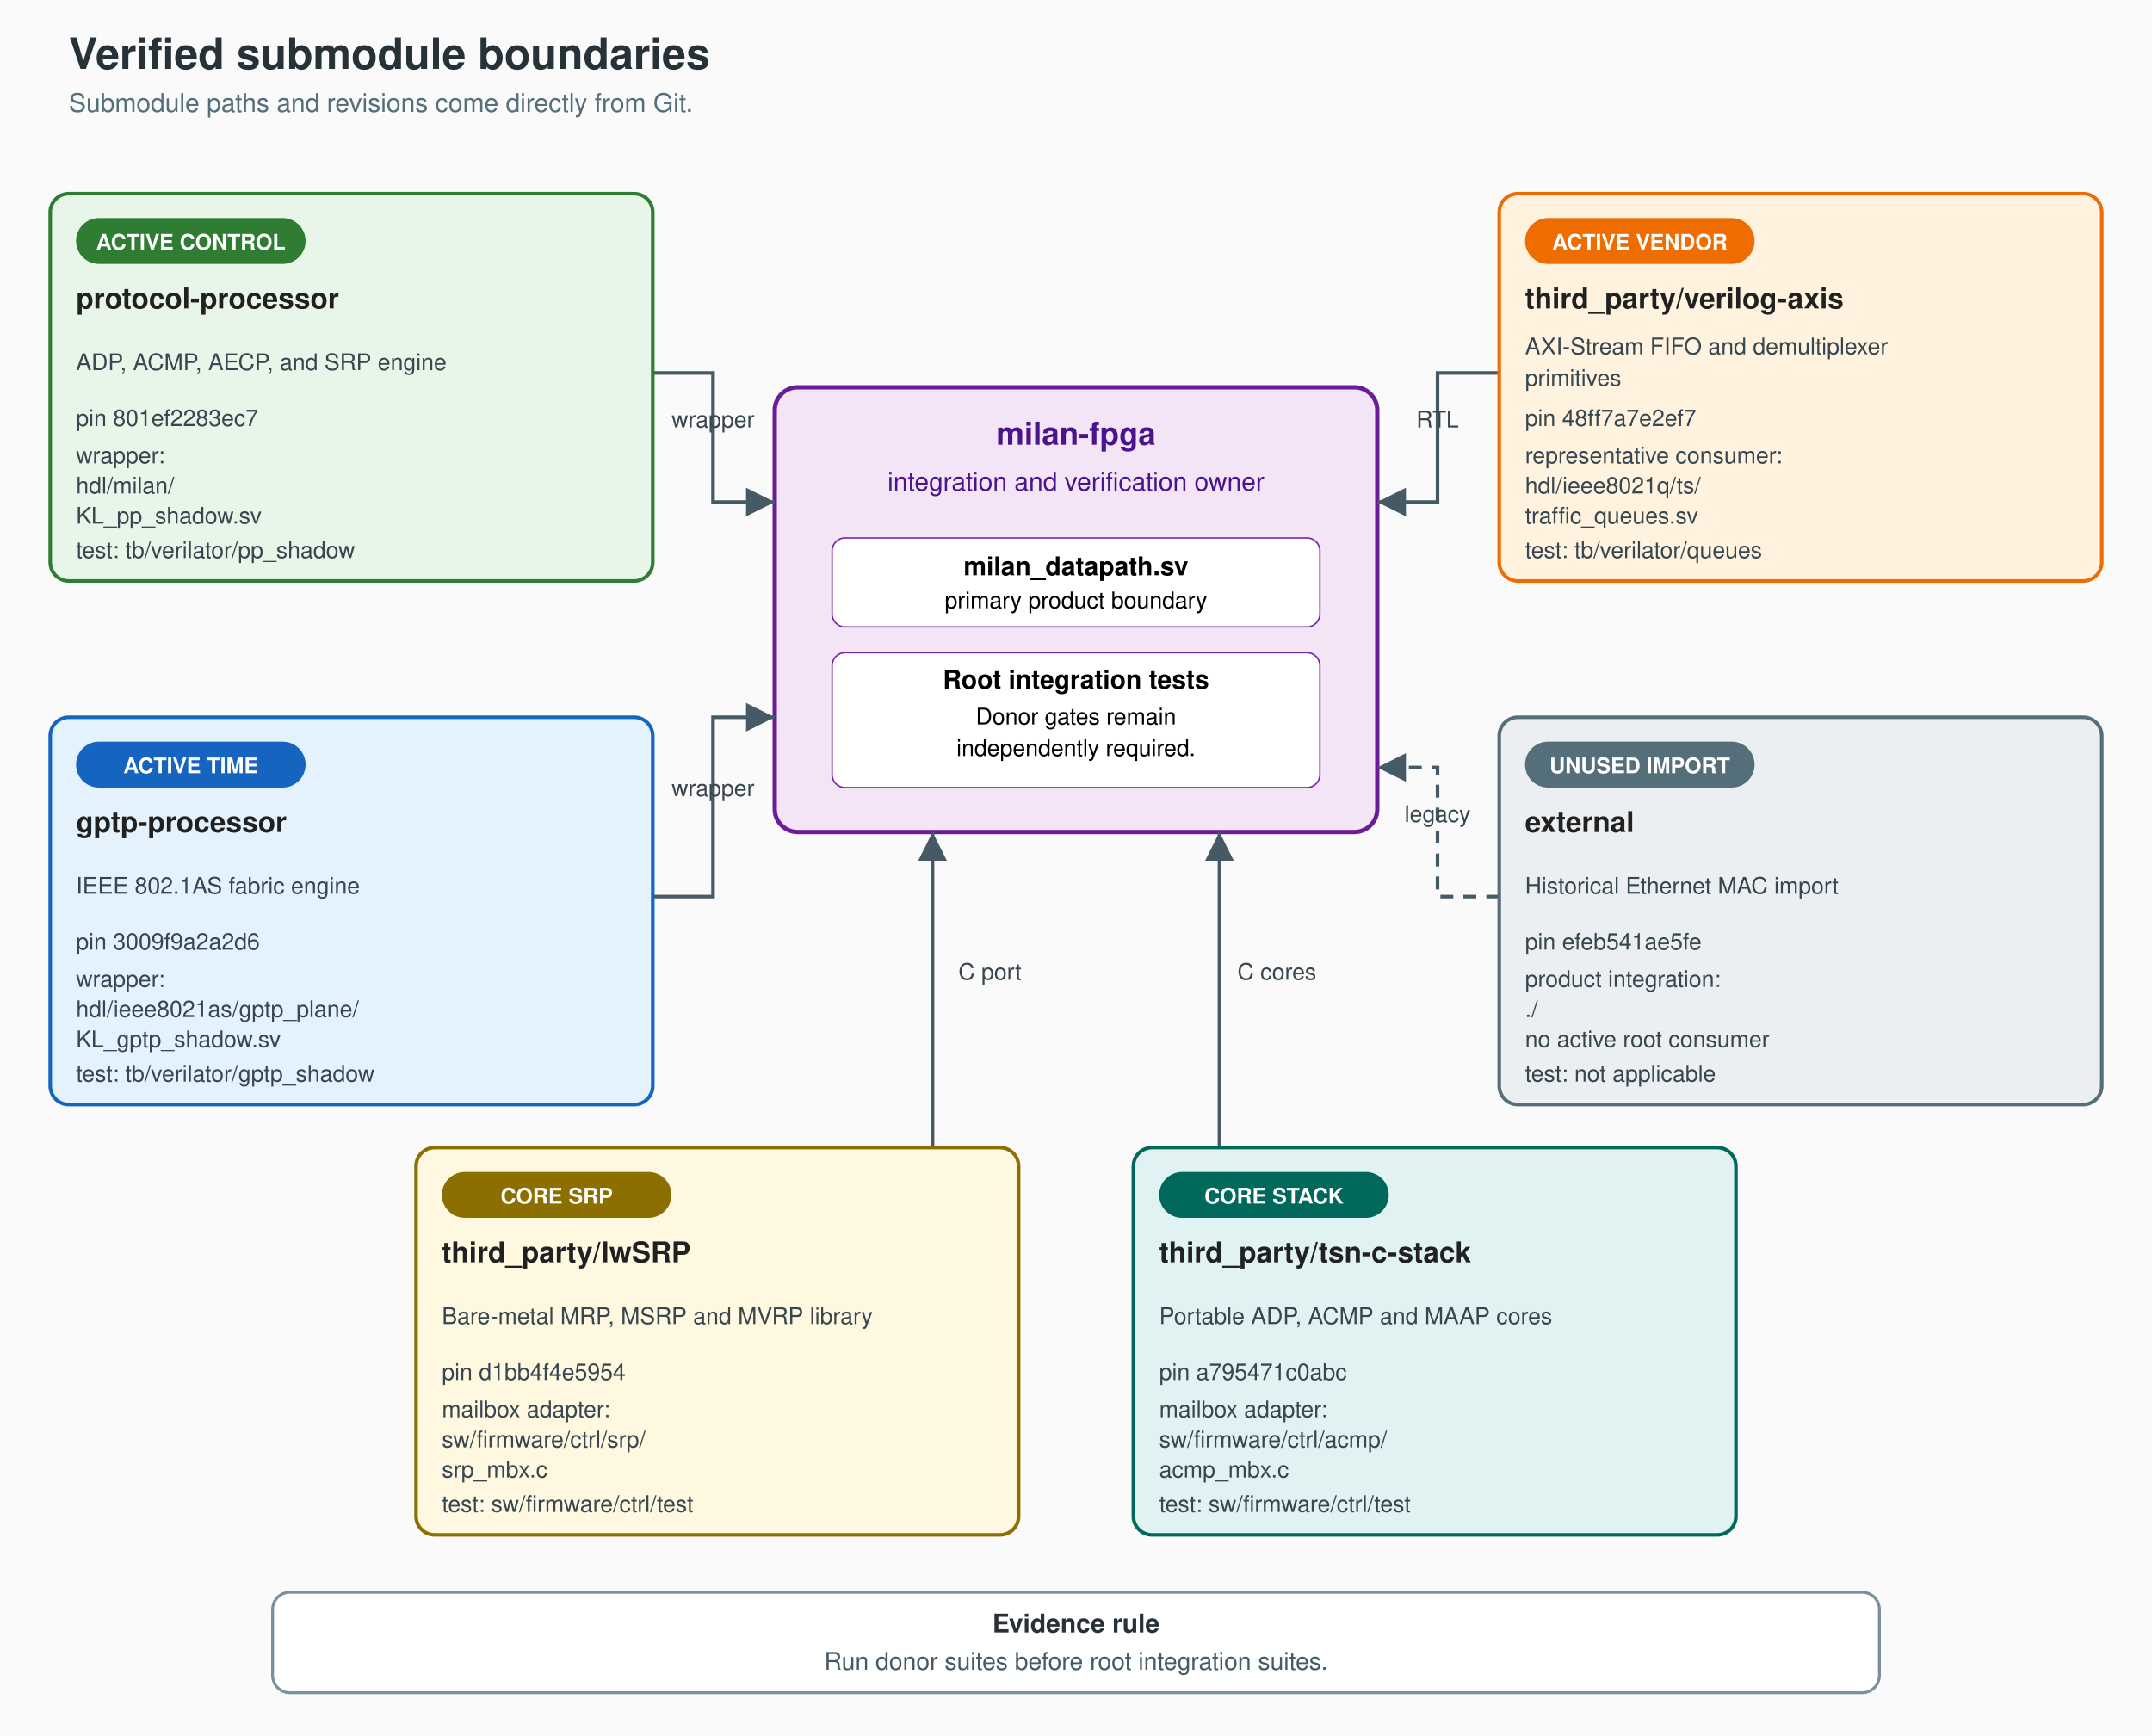
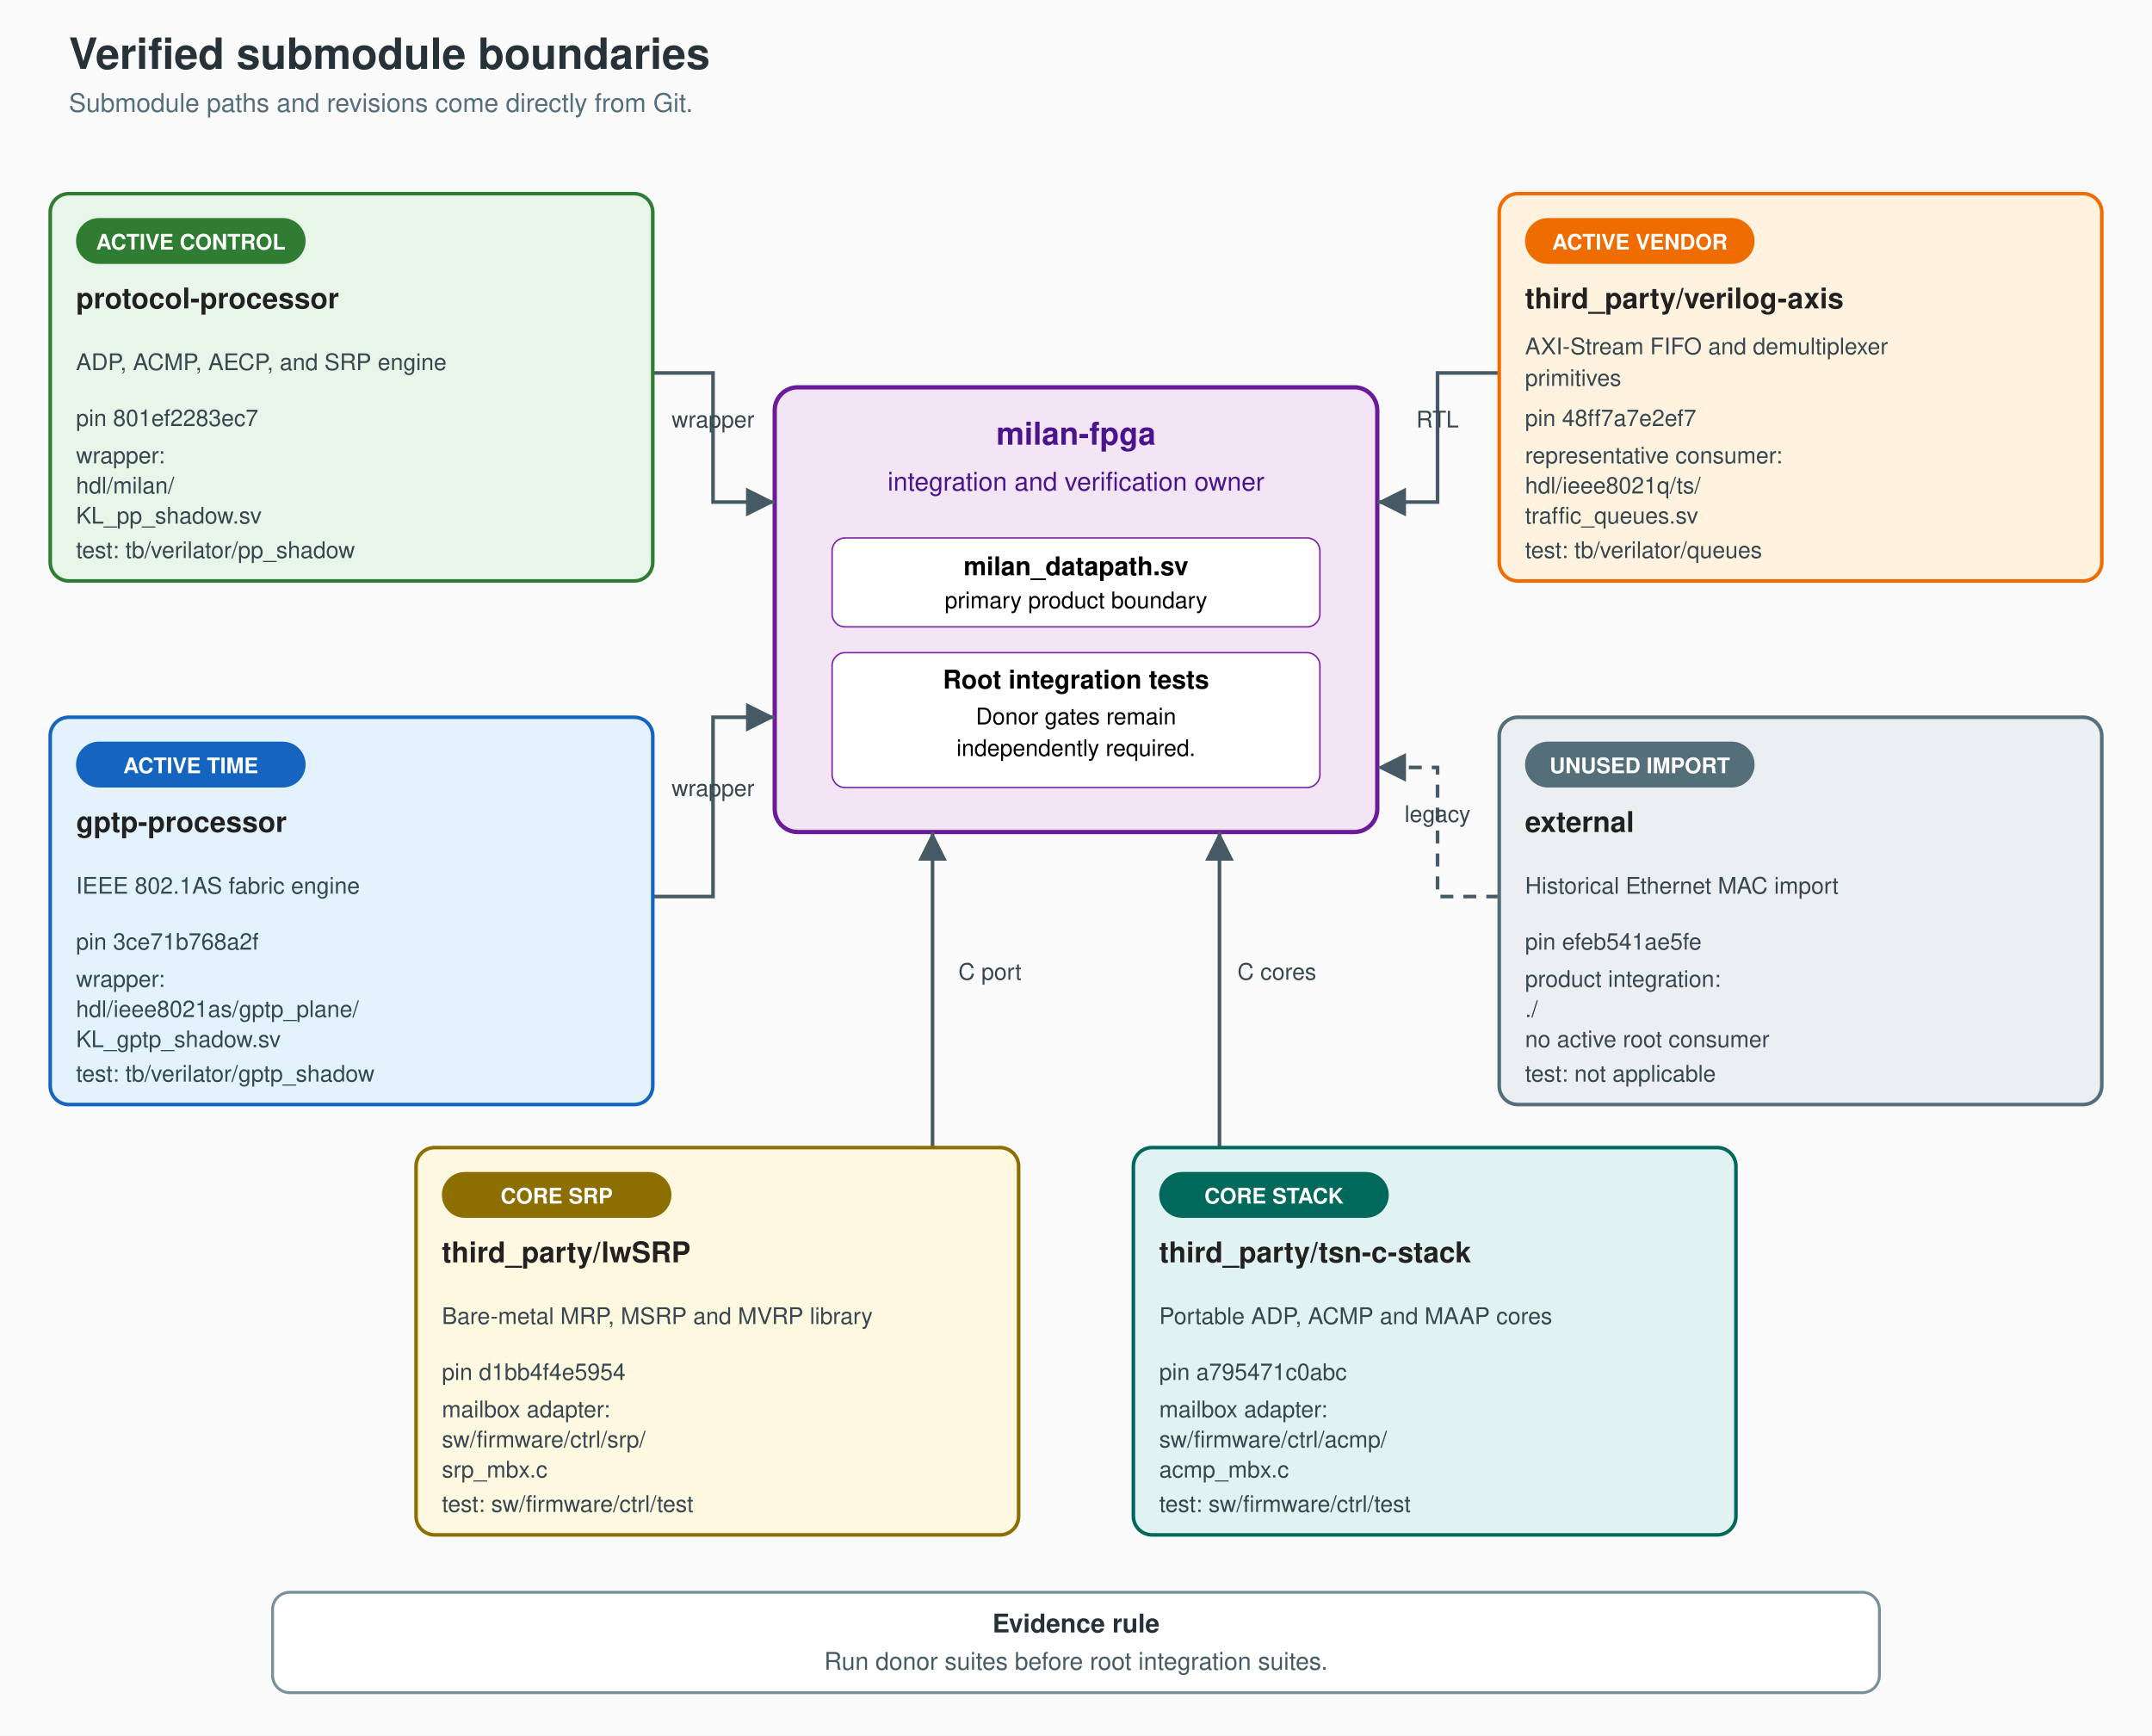
<svg xmlns="http://www.w3.org/2000/svg" width="1500" height="1210" viewBox="0 0 1500 1210" font-family="Helvetica,Arial,sans-serif">
  <rect width="1500" height="1210" fill="#FAFAFA" />
  <defs>
    <marker id="arrow" markerWidth="12" markerHeight="12" refX="8" refY="4" orient="auto">
      <path d="M0,0 L8,4 L0,8 Z" fill="#455A64" />
    </marker>
  </defs>
  <text x="48" y="48" font-size="30" font-weight="bold" fill="#263238">Verified submodule boundaries</text>
  <text x="48" y="78" font-size="18" fill="#546E7A">Submodule paths and revisions come directly from Git.</text>
  <rect x="540" y="270" width="420" height="310" rx="16" fill="#F3E5F5" stroke="#6A1B9A" stroke-width="3" />
  <text x="750" y="310" text-anchor="middle" font-size="22" font-weight="bold" fill="#4A148C">milan-fpga</text>
  <text x="750" y="342" text-anchor="middle" font-size="18" fill="#4A148C">integration and verification owner</text>
  <rect x="580" y="375" width="340" height="62" rx="9" fill="#FFFFFF" stroke="#7B1FA2" />
  <text x="750" y="401" text-anchor="middle" font-size="18" font-weight="bold">milan_datapath.sv</text>
  <text x="750" y="424" text-anchor="middle" font-size="16">primary product boundary</text>
  <rect x="580" y="455" width="340" height="94" rx="9" fill="#FFFFFF" stroke="#7B1FA2" />
  <text x="750" y="480" text-anchor="middle" font-size="18" font-weight="bold">Root integration tests</text>
  <text x="750" y="505" text-anchor="middle" font-size="16">Donor gates remain</text>
  <text x="750" y="527" text-anchor="middle" font-size="16">independently required.</text>
  <path d="M455,260 L497,260 L497,350 L540,350" fill="none" stroke="#455A64" stroke-width="2.5" marker-end="url(#arrow)" />
  <text x="497" y="298" text-anchor="middle" font-size="16" fill="#37474F">wrapper</text>
  <path d="M455,625 L497,625 L497,500 L540,500" fill="none" stroke="#455A64" stroke-width="2.5" marker-end="url(#arrow)" />
  <text x="497" y="555" text-anchor="middle" font-size="16" fill="#37474F">wrapper</text>
  <path d="M1045,260 L1002,260 L1002,350 L960,350" fill="none" stroke="#455A64" stroke-width="2.5" marker-end="url(#arrow)" />
  <text x="1002" y="298" text-anchor="middle" font-size="16" fill="#37474F">RTL</text>
  <path d="M1045,625 L1002,625 L1002,535 L960,535" fill="none" stroke="#455A64" stroke-width="2.5" marker-end="url(#arrow)" stroke-dasharray="9,7" />
  <text x="1002" y="573" text-anchor="middle" font-size="16" fill="#37474F">legacy</text>
  <path d="M650,800 L650,800 L650,580 L650,580" fill="none" stroke="#455A64" stroke-width="2.5" marker-end="url(#arrow)" />
  <text x="690" y="683" text-anchor="middle" font-size="16" fill="#37474F">C port</text>
  <path d="M850,800 L850,800 L850,580 L850,580" fill="none" stroke="#455A64" stroke-width="2.5" marker-end="url(#arrow)" />
  <text x="890" y="683" text-anchor="middle" font-size="16" fill="#37474F">C cores</text>
  <rect x="35" y="135" width="420" height="270" rx="13" fill="#E8F5E9" stroke="#2E7D32" stroke-width="2.5" />
  <rect x="53" y="152" width="160" height="32" rx="16" fill="#2E7D32" />
  <text x="133" y="174" text-anchor="middle" font-size="15" font-weight="bold" fill="#FFFFFF">ACTIVE CONTROL</text>
  <text x="53" y="215" font-size="20" font-weight="bold" fill="#212121">protocol-processor</text>
  <text x="53" y="258" font-size="16" fill="#37474F">ADP, ACMP, AECP, and SRP engine</text>
  <text x="53" y="297" font-size="16" fill="#37474F">pin 801ef2283ec7</text>
  <text x="53" y="323" font-size="16" fill="#37474F">wrapper:</text>
  <text x="53" y="344" font-size="16" fill="#37474F">hdl/milan/</text>
  <text x="53" y="365" font-size="16" fill="#37474F">KL_pp_shadow.sv</text>
  <text x="53" y="389" font-size="16" fill="#37474F">test: tb/verilator/pp_shadow</text>
  <rect x="35" y="500" width="420" height="270" rx="13" fill="#E3F2FD" stroke="#1565C0" stroke-width="2.5" />
  <rect x="53" y="517" width="160" height="32" rx="16" fill="#1565C0" />
  <text x="133" y="539" text-anchor="middle" font-size="15" font-weight="bold" fill="#FFFFFF">ACTIVE TIME</text>
  <text x="53" y="580" font-size="20" font-weight="bold" fill="#212121">gptp-processor</text>
  <text x="53" y="623" font-size="16" fill="#37474F">IEEE 802.1AS fabric engine</text>
-   <text x="53" y="662" font-size="16" fill="#37474F">pin 3009f9a2a2d6</text>
+   <text x="53" y="662" font-size="16" fill="#37474F">pin 3ce71b768a2f</text>
  <text x="53" y="688" font-size="16" fill="#37474F">wrapper:</text>
  <text x="53" y="709" font-size="16" fill="#37474F">hdl/ieee8021as/gptp_plane/</text>
  <text x="53" y="730" font-size="16" fill="#37474F">KL_gptp_shadow.sv</text>
  <text x="53" y="754" font-size="16" fill="#37474F">test: tb/verilator/gptp_shadow</text>
  <rect x="1045" y="135" width="420" height="270" rx="13" fill="#FFF3E0" stroke="#EF6C00" stroke-width="2.5" />
  <rect x="1063" y="152" width="160" height="32" rx="16" fill="#EF6C00" />
  <text x="1143" y="174" text-anchor="middle" font-size="15" font-weight="bold" fill="#FFFFFF">ACTIVE VENDOR</text>
  <text x="1063" y="215" font-size="20" font-weight="bold" fill="#212121">third_party/verilog-axis</text>
  <text x="1063" y="247" font-size="16" fill="#37474F">AXI-Stream FIFO and demultiplexer</text>
  <text x="1063" y="269" font-size="16" fill="#37474F">primitives</text>
  <text x="1063" y="297" font-size="16" fill="#37474F">pin 48ff7a7e2ef7</text>
  <text x="1063" y="323" font-size="16" fill="#37474F">representative consumer:</text>
  <text x="1063" y="344" font-size="16" fill="#37474F">hdl/ieee8021q/ts/</text>
  <text x="1063" y="365" font-size="16" fill="#37474F">traffic_queues.sv</text>
  <text x="1063" y="389" font-size="16" fill="#37474F">test: tb/verilator/queues</text>
  <rect x="1045" y="500" width="420" height="270" rx="13" fill="#ECEFF1" stroke="#546E7A" stroke-width="2.5" />
  <rect x="1063" y="517" width="160" height="32" rx="16" fill="#546E7A" />
  <text x="1143" y="539" text-anchor="middle" font-size="15" font-weight="bold" fill="#FFFFFF">UNUSED IMPORT</text>
  <text x="1063" y="580" font-size="20" font-weight="bold" fill="#212121">external</text>
  <text x="1063" y="623" font-size="16" fill="#37474F">Historical Ethernet MAC import</text>
  <text x="1063" y="662" font-size="16" fill="#37474F">pin efeb541ae5fe</text>
  <text x="1063" y="688" font-size="16" fill="#37474F">product integration:</text>
  <text x="1063" y="709" font-size="16" fill="#37474F">./</text>
  <text x="1063" y="730" font-size="16" fill="#37474F">no active root consumer</text>
  <text x="1063" y="754" font-size="16" fill="#37474F">test: not applicable</text>
  <rect x="290" y="800" width="420" height="270" rx="13" fill="#FFF8E1" stroke="#8D6E00" stroke-width="2.5" />
  <rect x="308" y="817" width="160" height="32" rx="16" fill="#8D6E00" />
  <text x="388" y="839" text-anchor="middle" font-size="15" font-weight="bold" fill="#FFFFFF">CORE SRP</text>
  <text x="308" y="880" font-size="20" font-weight="bold" fill="#212121">third_party/lwSRP</text>
  <text x="308" y="923" font-size="16" fill="#37474F">Bare-metal MRP, MSRP and MVRP library</text>
  <text x="308" y="962" font-size="16" fill="#37474F">pin d1bb4f4e5954</text>
  <text x="308" y="988" font-size="16" fill="#37474F">mailbox adapter:</text>
  <text x="308" y="1009" font-size="16" fill="#37474F">sw/firmware/ctrl/srp/</text>
  <text x="308" y="1030" font-size="16" fill="#37474F">srp_mbx.c</text>
  <text x="308" y="1054" font-size="16" fill="#37474F">test: sw/firmware/ctrl/test</text>
  <rect x="790" y="800" width="420" height="270" rx="13" fill="#E0F2F1" stroke="#00695C" stroke-width="2.5" />
  <rect x="808" y="817" width="160" height="32" rx="16" fill="#00695C" />
  <text x="888" y="839" text-anchor="middle" font-size="15" font-weight="bold" fill="#FFFFFF">CORE STACK</text>
  <text x="808" y="880" font-size="20" font-weight="bold" fill="#212121">third_party/tsn-c-stack</text>
  <text x="808" y="923" font-size="16" fill="#37474F">Portable ADP, ACMP and MAAP cores</text>
  <text x="808" y="962" font-size="16" fill="#37474F">pin a795471c0abc</text>
  <text x="808" y="988" font-size="16" fill="#37474F">mailbox adapter:</text>
  <text x="808" y="1009" font-size="16" fill="#37474F">sw/firmware/ctrl/acmp/</text>
  <text x="808" y="1030" font-size="16" fill="#37474F">acmp_mbx.c</text>
  <text x="808" y="1054" font-size="16" fill="#37474F">test: sw/firmware/ctrl/test</text>
  <rect x="190" y="1110" width="1120" height="70" rx="12" fill="#FFFFFF" stroke="#78909C" stroke-width="2" />
  <text x="750" y="1138" text-anchor="middle" font-size="18" font-weight="bold" fill="#263238">Evidence rule</text>
  <text x="750" y="1164" text-anchor="middle" font-size="17" fill="#455A64">Run donor suites before root integration suites.</text>
</svg>
